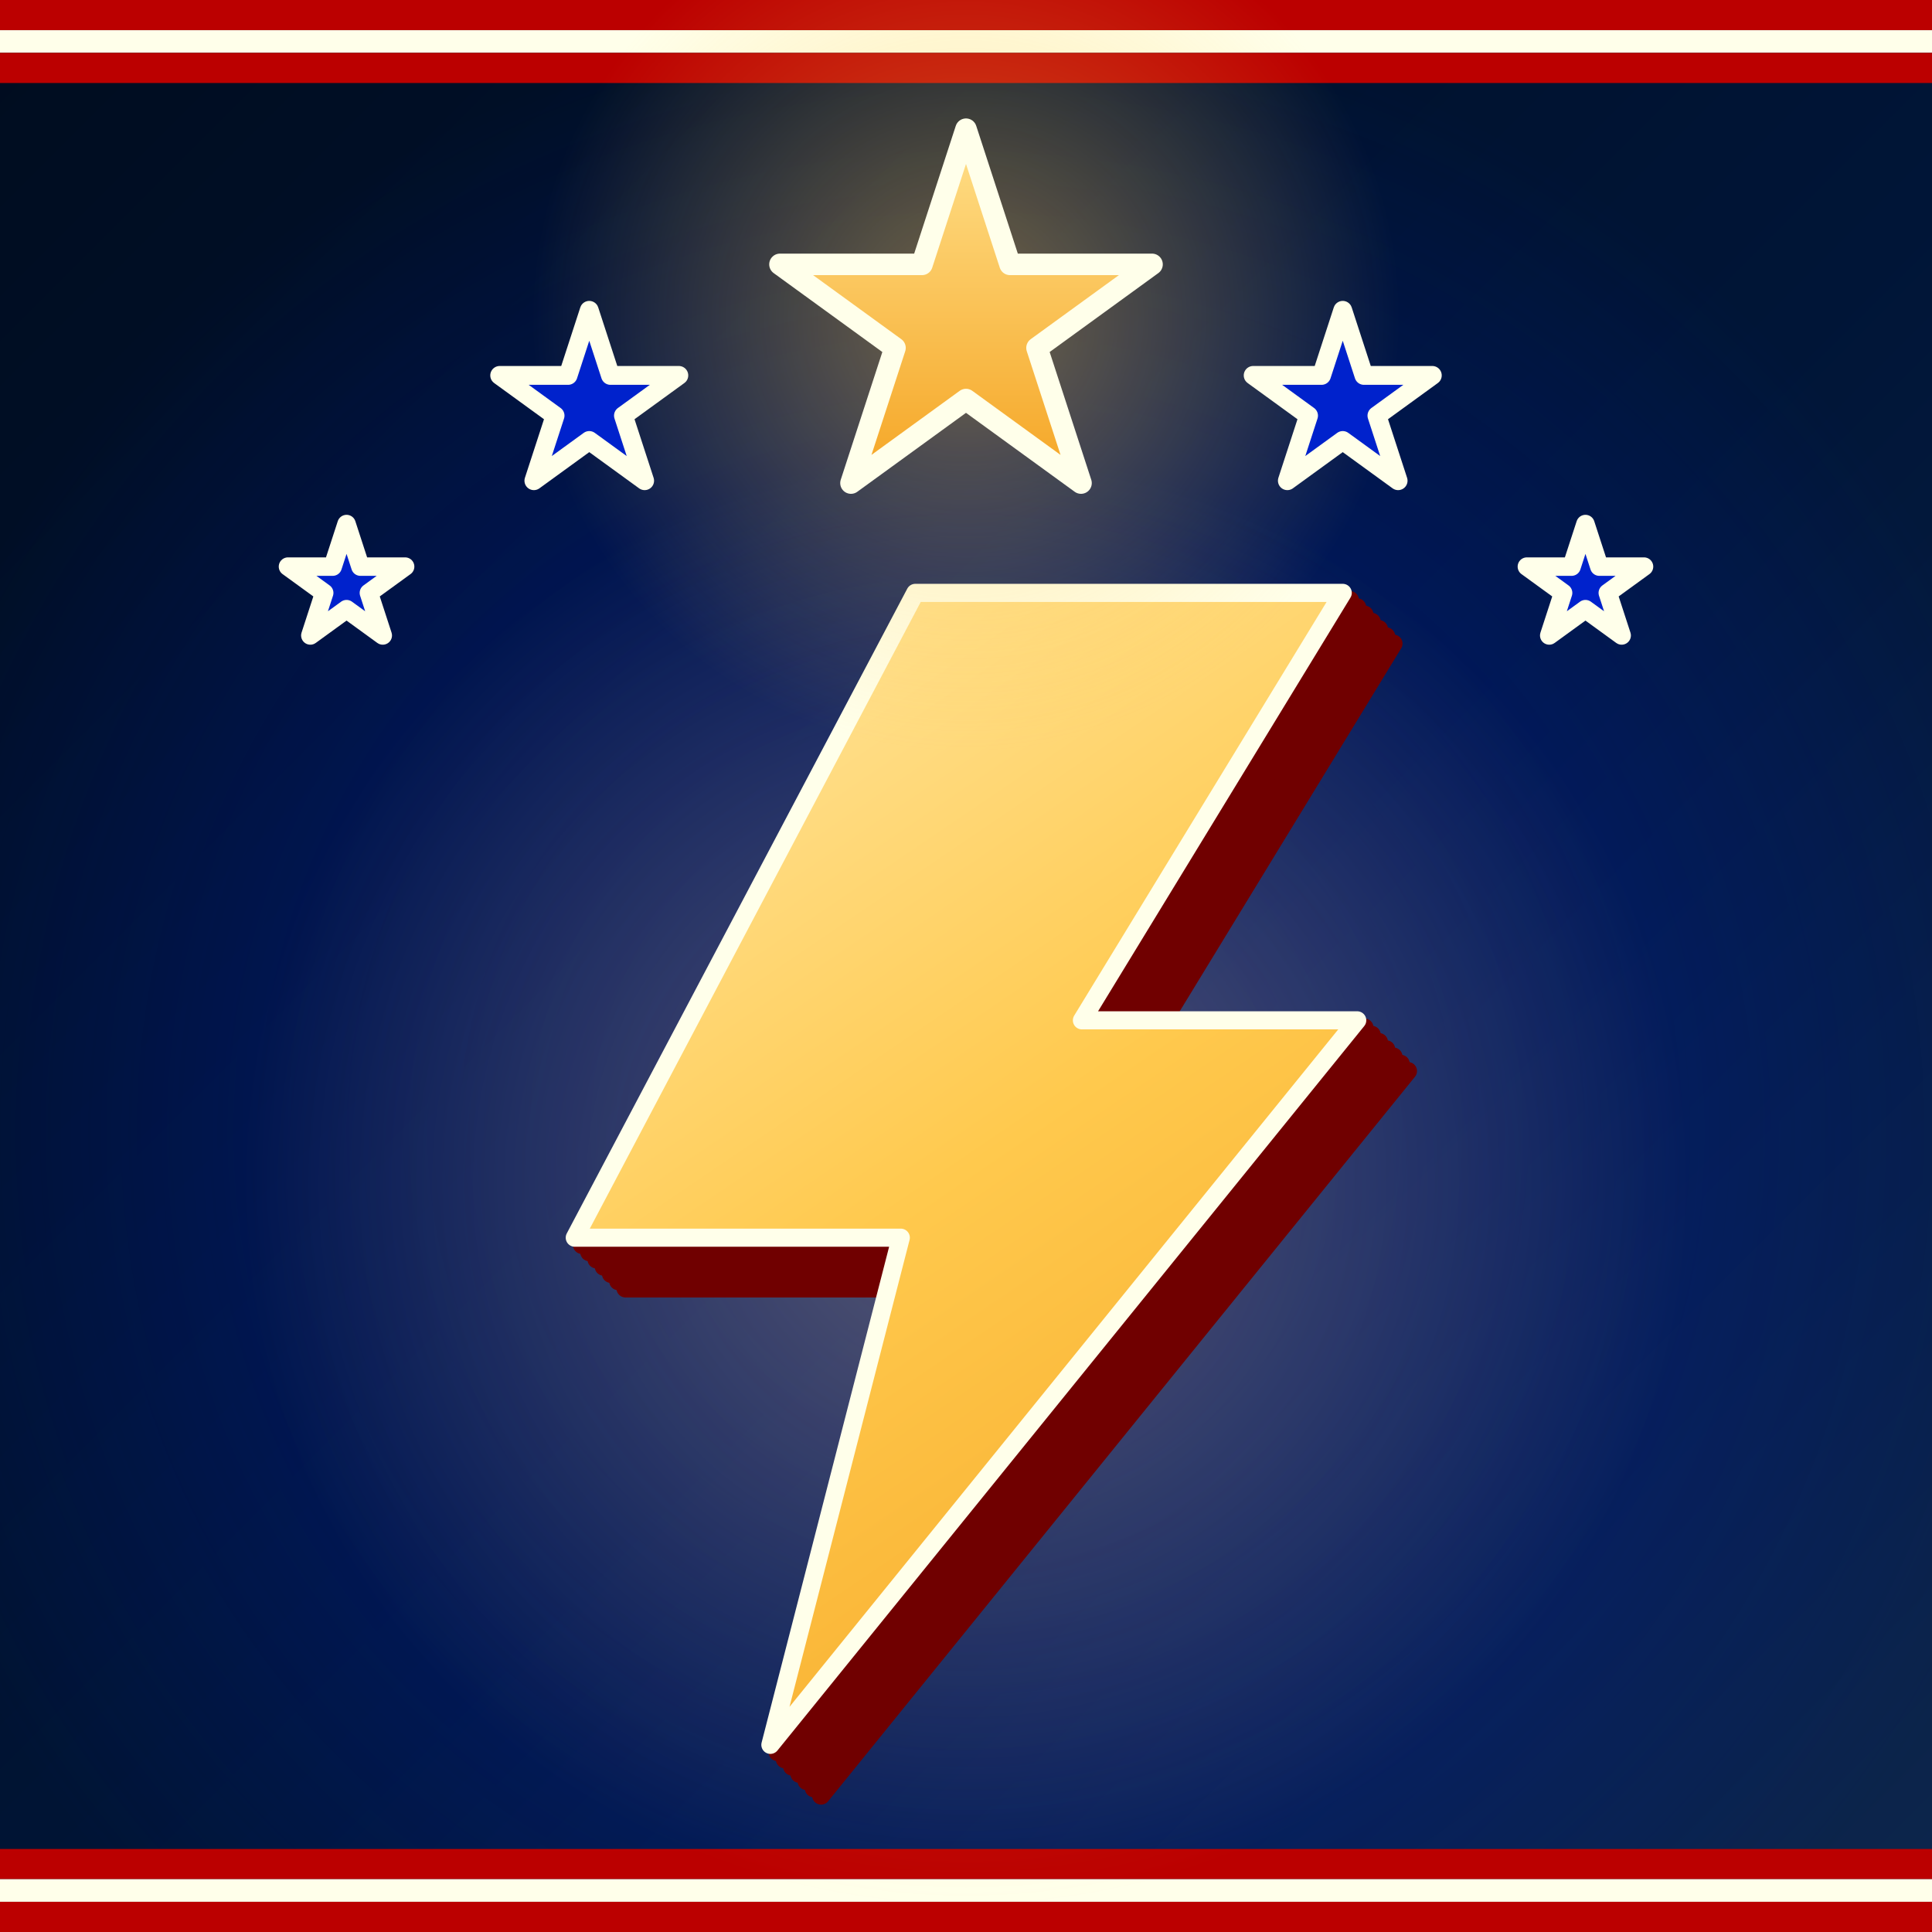
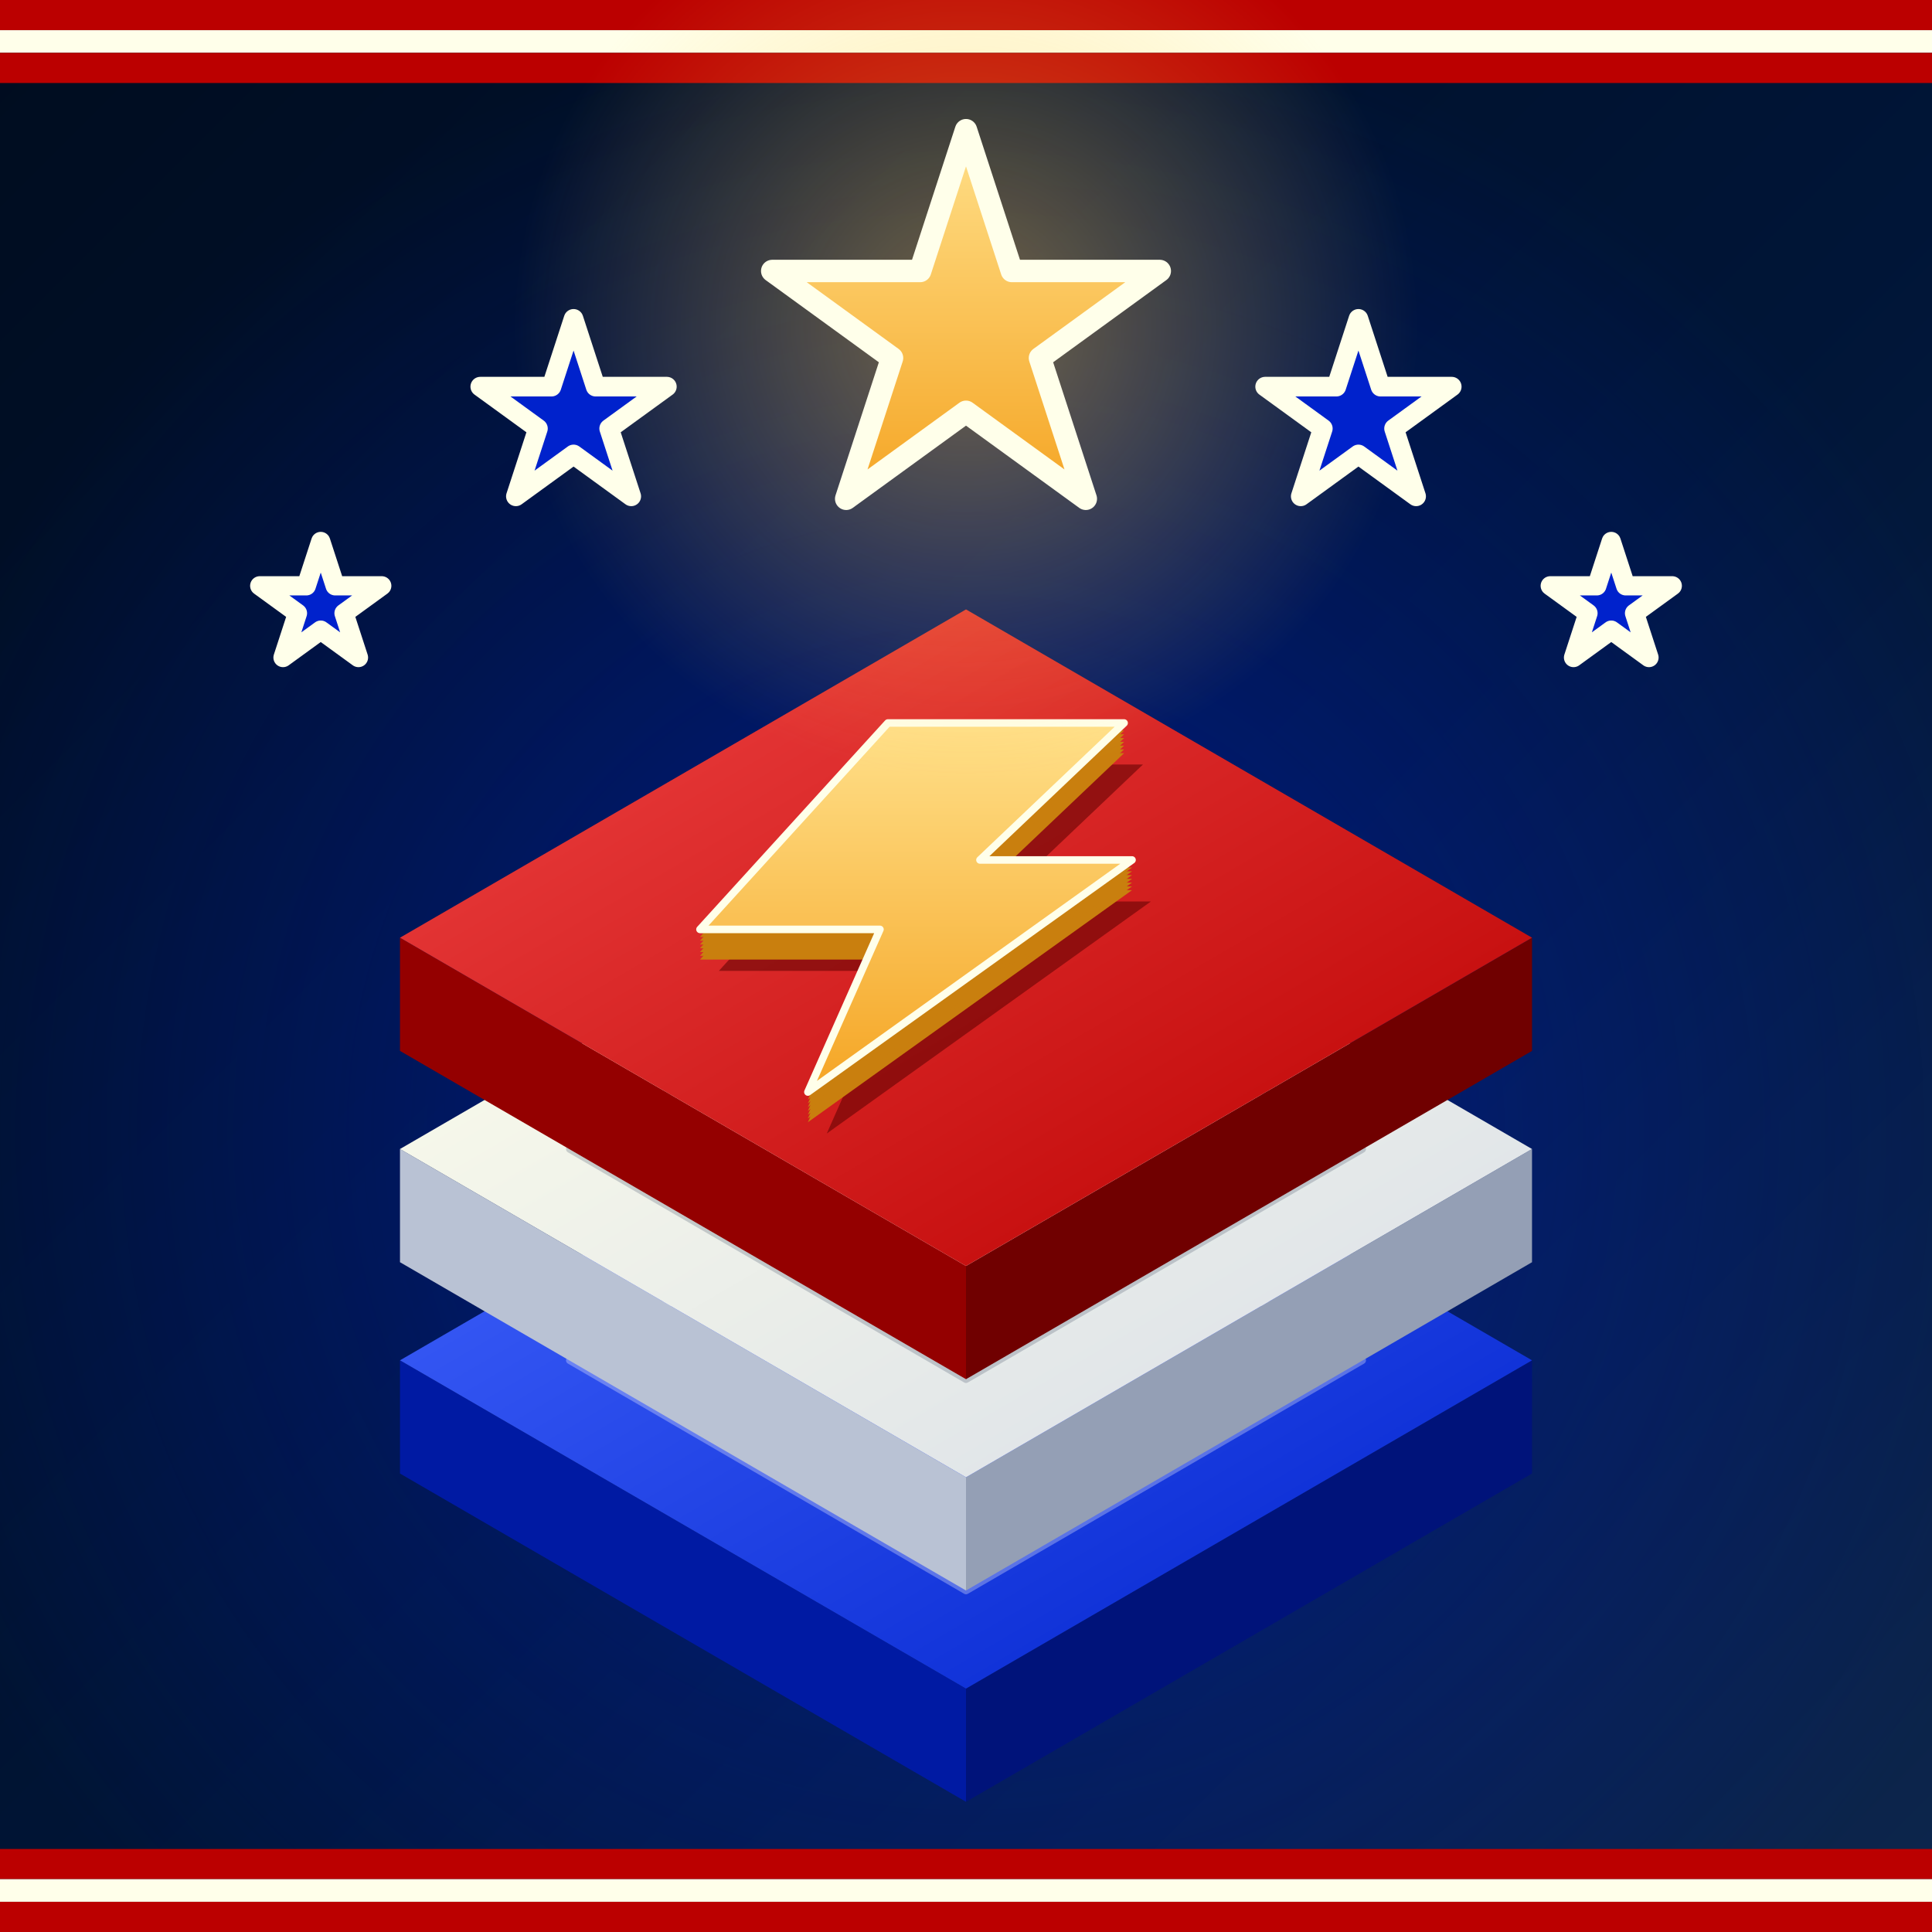
<svg xmlns="http://www.w3.org/2000/svg" xmlns:xlink="http://www.w3.org/1999/xlink" width="256" height="256" viewBox="0 0 256 256">
  <defs>
    <linearGradient id="bg" x1="0" y1="0" x2="1" y2="1">
      <stop offset="0" stop-color="#000c1f" />
      <stop offset="0.55" stop-color="#001537" />
      <stop offset="1" stop-color="#0d264d" />
    </linearGradient>
    <radialGradient id="glow-blue" cx="128" cy="150" r="150" gradientUnits="userSpaceOnUse">
      <stop offset="0" stop-color="#0022cc" stop-opacity="0.55" />
      <stop offset="1" stop-color="#0022cc" stop-opacity="0" />
    </radialGradient>
    <radialGradient id="glow-gold" cx="1214" cy="76" r="120" gradientUnits="userSpaceOnUse">
      <stop offset="0" stop-color="#ffc94d" stop-opacity="0.45" />
      <stop offset="1" stop-color="#ffc94d" stop-opacity="0" />
    </radialGradient>
-     <radialGradient id="glow-bolt" cx="1214" cy="315" r="200" gradientUnits="userSpaceOnUse">
-       <stop offset="0" stop-color="#ffc94d" stop-opacity="0.35" />
-       <stop offset="1" stop-color="#ffc94d" stop-opacity="0" />
-     </radialGradient>
    <linearGradient id="gold" x1="0" y1="0" x2="0" y2="1">
      <stop offset="0" stop-color="#ffe08a" />
      <stop offset="1" stop-color="#f5a524" />
    </linearGradient>
-     <linearGradient id="bolt-face" x1="1106" y1="152" x2="1322" y2="470" gradientUnits="userSpaceOnUse">
-       <stop offset="0" stop-color="#ffe9a8" />
-       <stop offset="0.5" stop-color="#ffc94d" />
-       <stop offset="1" stop-color="#f5a524" />
+     <linearGradient id="top-red" x1="0" y1="0" x2="1" y2="1">
+       <stop offset="0" stop-color="#ef4444" />
+       <stop offset="1" stop-color="#bb0000" />
    </linearGradient>
-     <linearGradient id="bolt-edge" x1="0" y1="0" x2="0" y2="1">
-       <stop offset="0" stop-color="#bb0000" />
-       <stop offset="1" stop-color="#700000" />
+     <linearGradient id="top-cream" x1="0" y1="0" x2="1" y2="1">
+       <stop offset="0" stop-color="#ffffea" />
+       <stop offset="1" stop-color="#d8dee9" />
+     </linearGradient>
+     <linearGradient id="top-blue" x1="0" y1="0" x2="1" y2="1">
+       <stop offset="0" stop-color="#4466ff" />
+       <stop offset="1" stop-color="#0022cc" />
    </linearGradient>
    <polygon id="star" points="0,-1 0.225,-0.309 0.951,-0.309 0.363,0.118 0.588,0.809 0,0.382 -0.588,0.809 -0.363,0.118 -0.951,-0.309 -0.225,-0.309" />
-     <polygon id="bolt" points="1200,152 1318,152 1246,270 1322,270 1160,470 1196,330 1106,330" />
+     <polygon id="bolt" points="1193.3,-48.9 1255.9,-48.9 1217.7,-12.6 1258,-12.6 1172.1,48.9 1191.2,5.8 1143.5,5.8" />
  </defs>
  <rect width="256" height="256" fill="url(#bg)" />
  <rect width="256" height="256" fill="url(#glow-blue)" />
  <g>
    <rect y="0" width="256" height="4" fill="#bb0000" />
    <rect y="4" width="256" height="3" fill="#ffffea" />
    <rect y="7" width="256" height="4" fill="#bb0000" />
    <rect y="245" width="256" height="4" fill="#bb0000" />
    <rect y="249" width="256" height="3" fill="#ffffea" />
    <rect y="252" width="256" height="4" fill="#bb0000" />
  </g>
-   <g transform="translate(128 128) scale(0.48) translate(-1214 -255)">
-     <circle cx="1214" cy="315" r="200" fill="url(#glow-bolt)" />
+   <g transform="translate(128 128) scale(0.5) translate(-1214 -245.5)">
    <g stroke-linejoin="round">
-       <g fill="url(#bolt-edge)" stroke="#700000" stroke-width="5">
-         <use xlink:href="#bolt" transform="translate(14 14)" />
-         <use xlink:href="#bolt" transform="translate(12 12)" />
-         <use xlink:href="#bolt" transform="translate(10 10)" />
-         <use xlink:href="#bolt" transform="translate(8 8)" />
-         <use xlink:href="#bolt" transform="translate(6 6)" />
-         <use xlink:href="#bolt" transform="translate(4 4)" />
-         <use xlink:href="#bolt" transform="translate(2 2)" />
+       <g transform="translate(0 350)">
+         <polygon points="1064,0 1214,87 1214,117 1064,30" fill="#001aa3" />
+         <polygon points="1214,87 1364,0 1364,30 1214,117" fill="#00137a" />
+         <polygon points="1214,-87 1364,0 1214,87 1064,0" fill="url(#top-blue)" />
+         <polygon points="1214,-61 1319,0 1214,61 1109,0" fill="none" stroke="#ffffff" stroke-opacity="0.3" stroke-width="2" />
      </g>
-       <use xlink:href="#bolt" fill="url(#bolt-face)" stroke="#ffffea" stroke-width="5" />
+       <g transform="translate(0 294)">
+         <polygon points="1064,0 1214,87 1214,117 1064,30" fill="#b9c2d4" />
+         <polygon points="1214,87 1364,0 1364,30 1214,117" fill="#949fb5" />
+         <polygon points="1214,-87 1364,0 1214,87 1064,0" fill="url(#top-cream)" />
+         <polygon points="1214,-61 1319,0 1214,61 1109,0" fill="none" stroke="#001537" stroke-opacity="0.18" stroke-width="2" />
+       </g>
+       <g transform="translate(0 238)">
+         <polygon points="1064,0 1214,87 1214,117 1064,30" fill="#940000" />
+         <polygon points="1214,87 1364,0 1364,30 1214,117" fill="#700000" />
+         <polygon points="1214,-87 1364,0 1214,87 1064,0" fill="url(#top-red)" />
+         <use xlink:href="#bolt" transform="translate(5 3)" fill="#5c0000" fill-opacity="0.55" />
+         <g fill="#c97f0e">
+           <use xlink:href="#bolt" />
+           <use xlink:href="#bolt" transform="translate(0 -1)" />
+           <use xlink:href="#bolt" transform="translate(0 -2)" />
+           <use xlink:href="#bolt" transform="translate(0 -3)" />
+           <use xlink:href="#bolt" transform="translate(0 -4)" />
+           <use xlink:href="#bolt" transform="translate(0 -5)" />
+           <use xlink:href="#bolt" transform="translate(0 -6)" />
+           <use xlink:href="#bolt" transform="translate(0 -7)" />
+         </g>
+         <use xlink:href="#bolt" transform="translate(0 -8)" fill="url(#gold)" stroke="#ffffea" stroke-width="2" />
+       </g>
    </g>
    <circle cx="1214" cy="76" r="120" fill="url(#glow-gold)" />
    <g stroke-linejoin="round">
      <g fill="#0022cc" stroke="#ffffea" stroke-width="5">
        <use xlink:href="#star" transform="translate(1043 150) scale(17)" stroke-width="0.3" />
        <use xlink:href="#star" transform="translate(1110 100) scale(26)" stroke-width="0.2" />
        <use xlink:href="#star" transform="translate(1318 100) scale(26)" stroke-width="0.2" />
        <use xlink:href="#star" transform="translate(1385 150) scale(17)" stroke-width="0.3" />
      </g>
      <use xlink:href="#star" transform="translate(1214 78) scale(54)" fill="url(#gold)" stroke="#ffffea" stroke-width="0.11" />
    </g>
  </g>
</svg>
